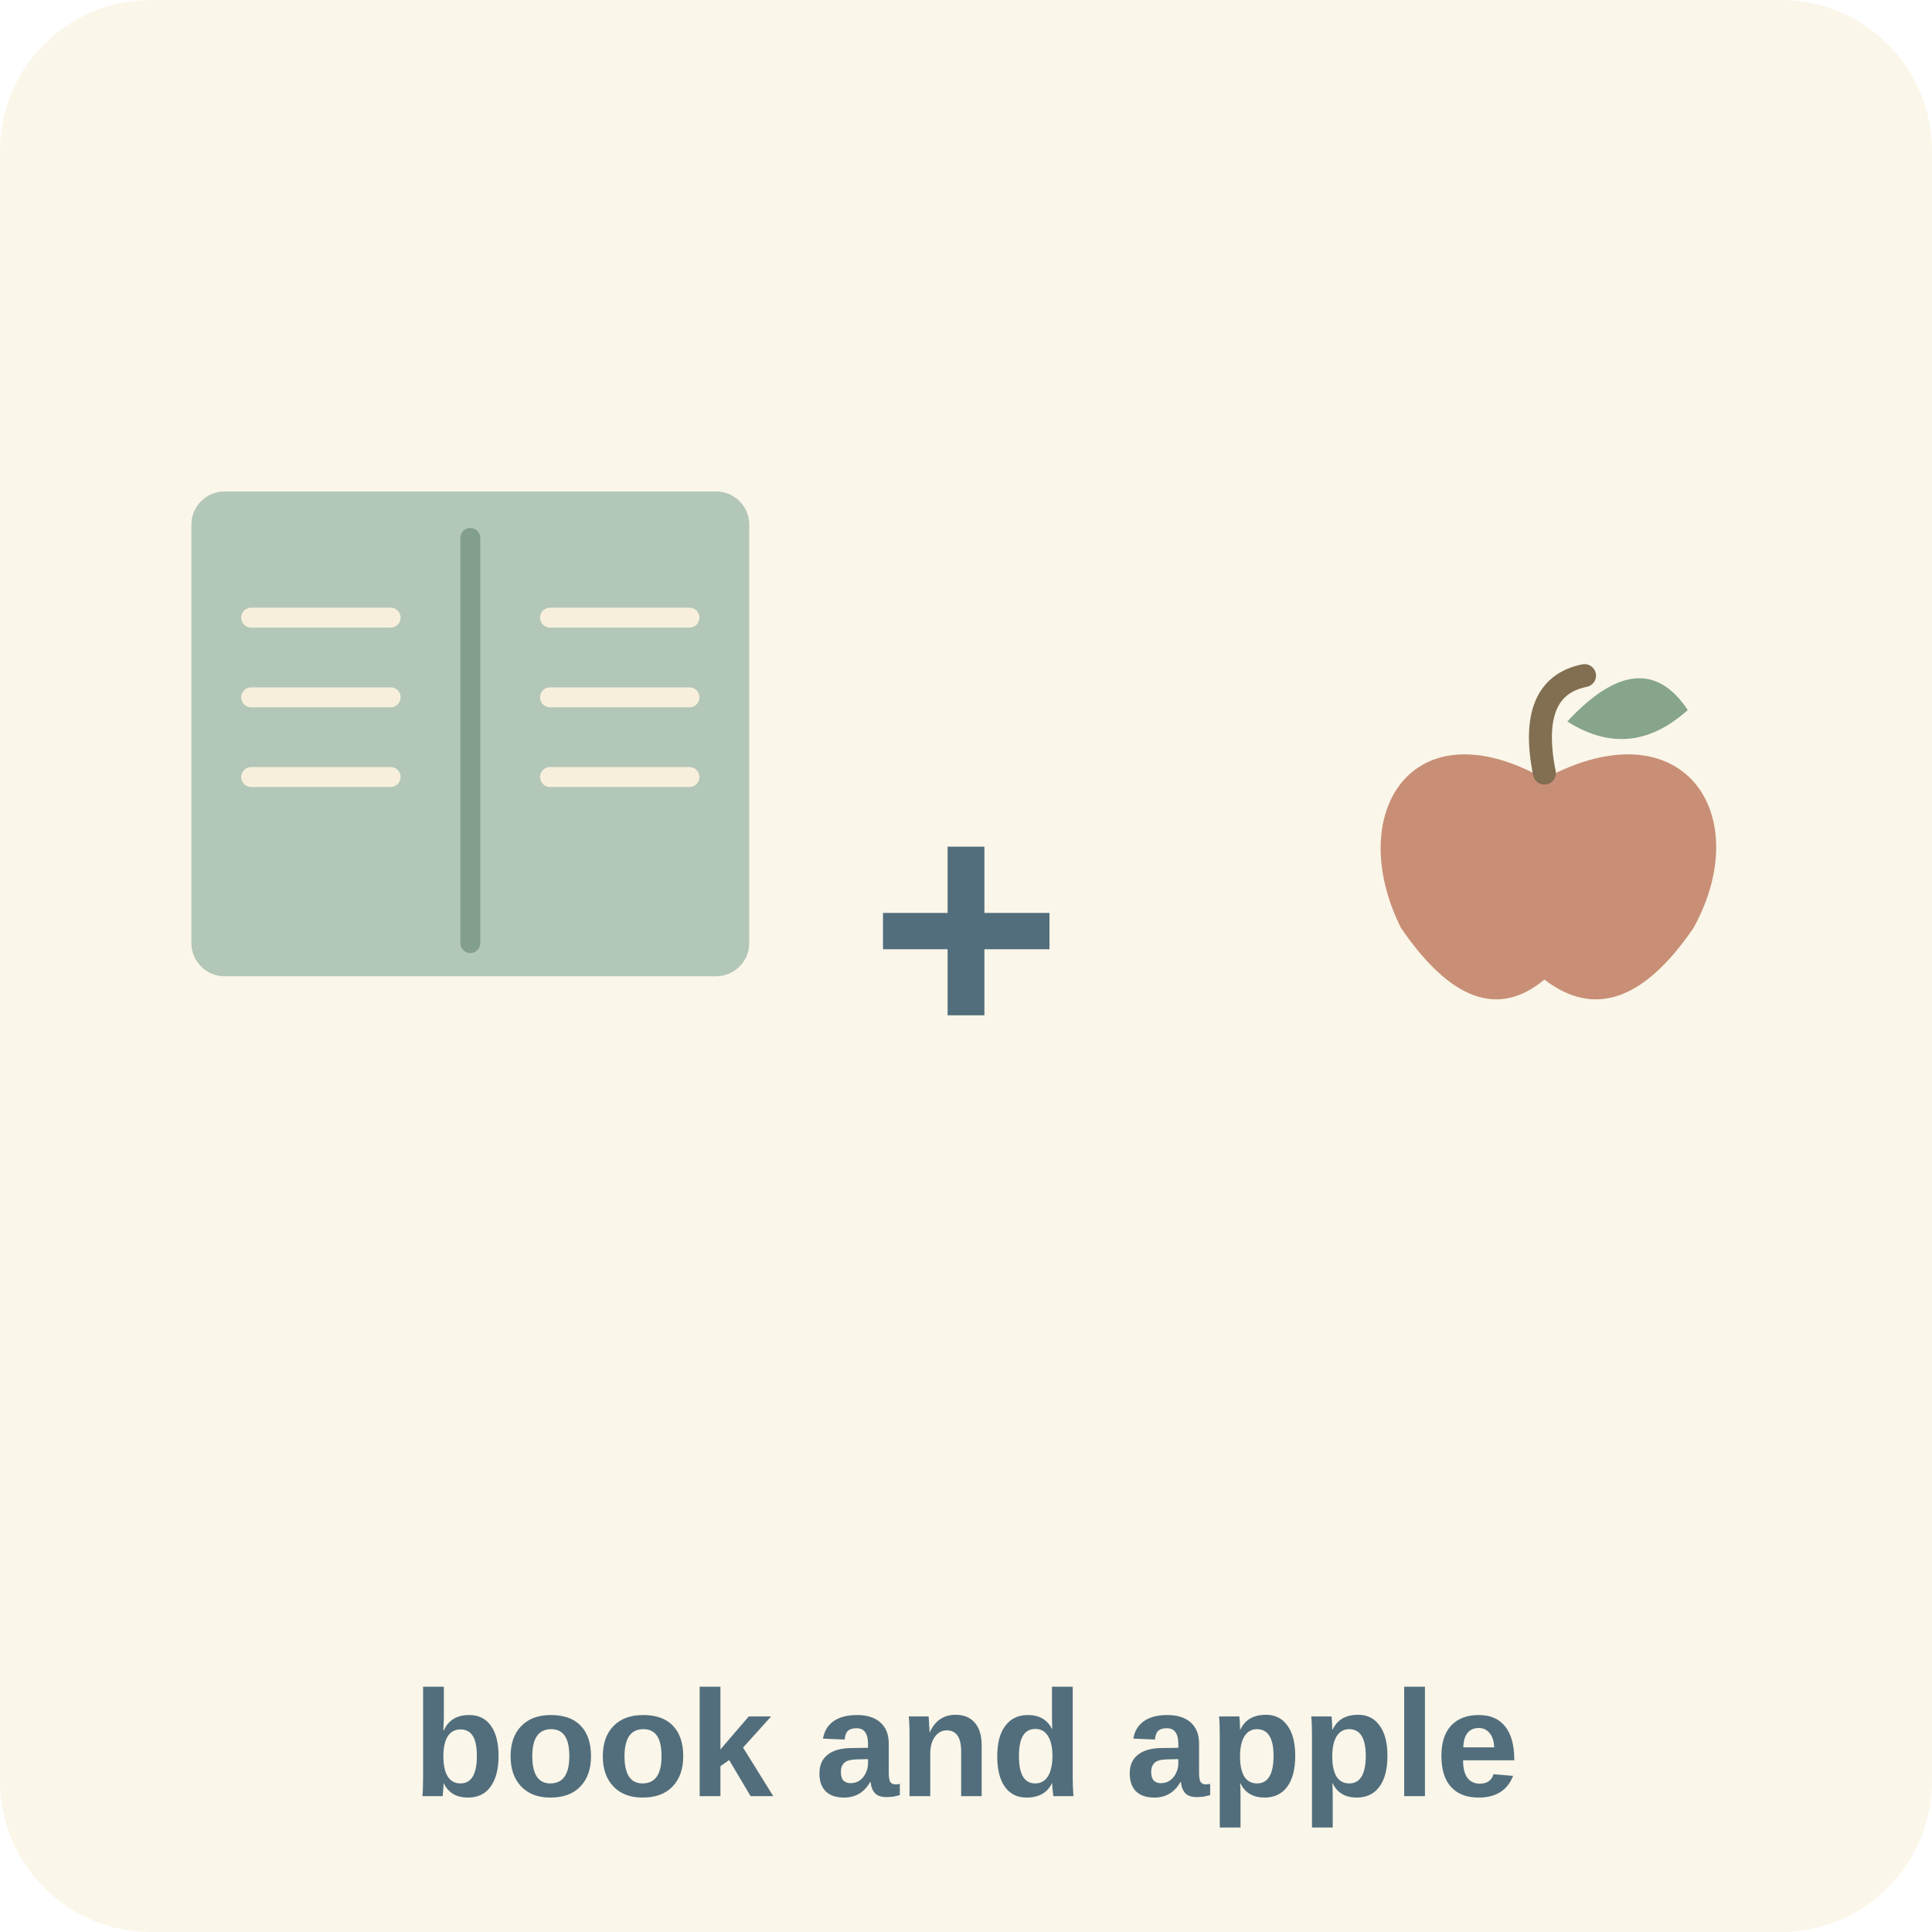
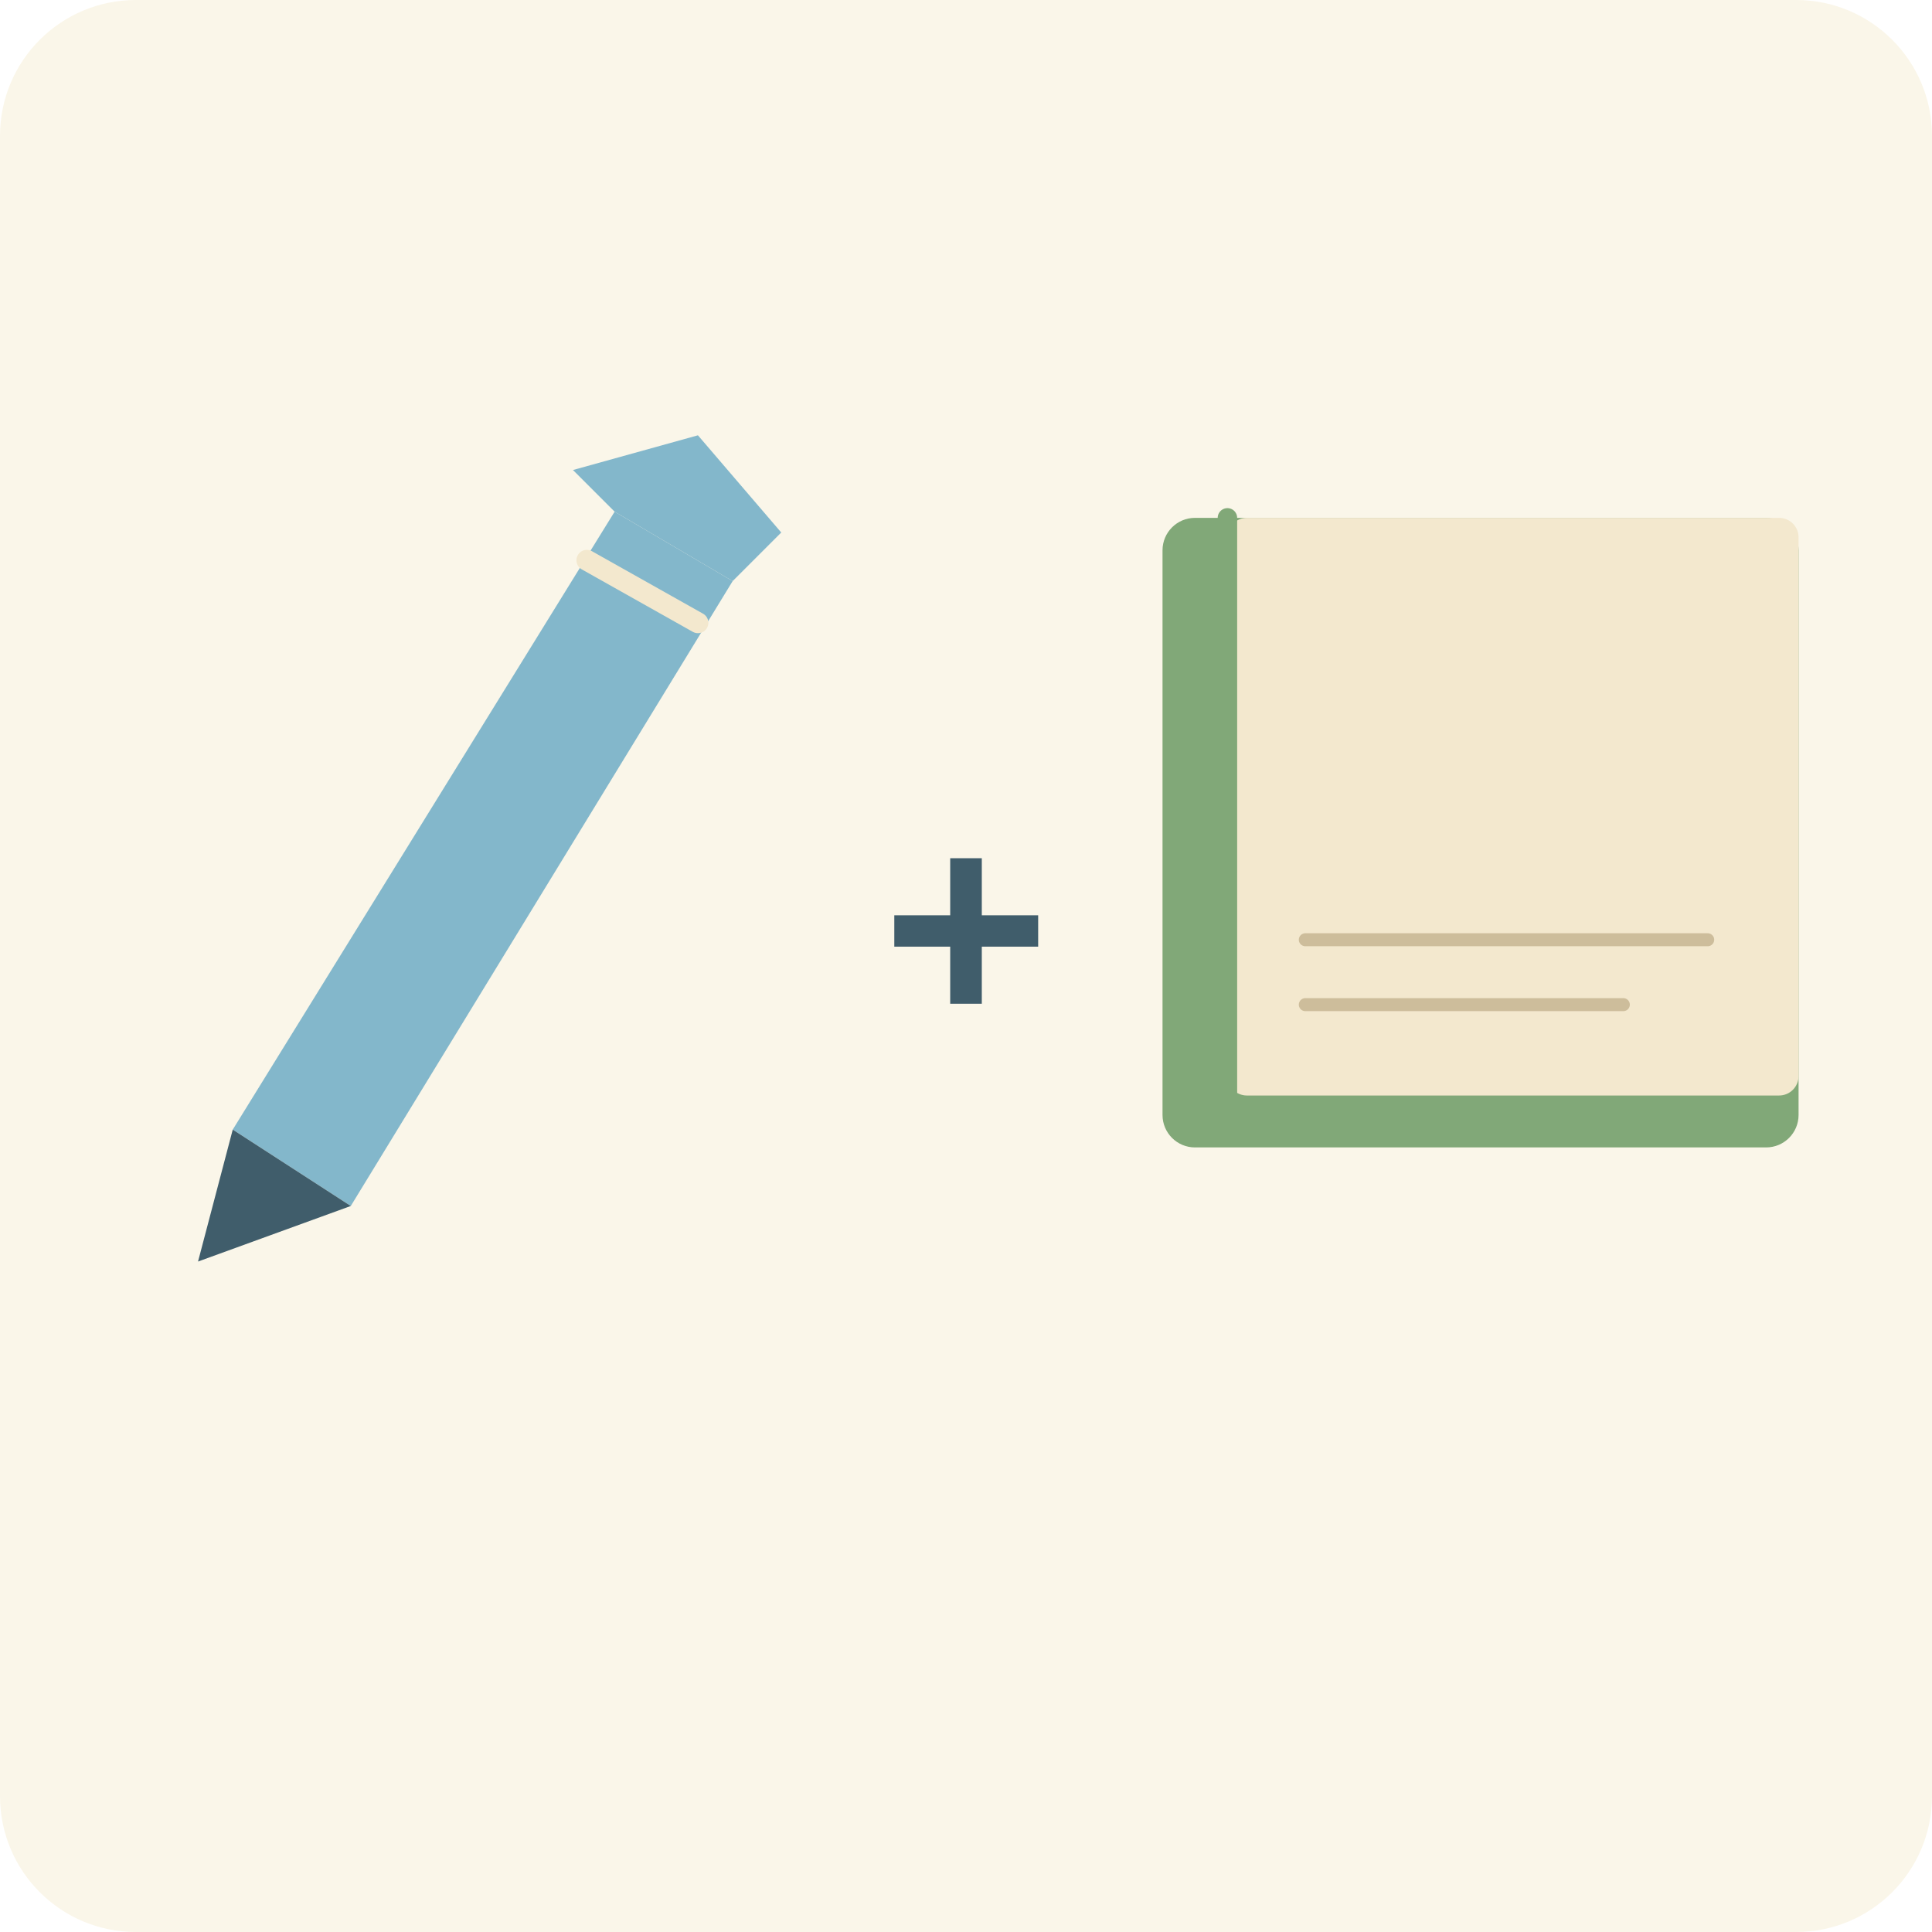
<svg xmlns="http://www.w3.org/2000/svg" width="256" height="256" viewBox="0 0 128 128">
-   <rect width="128" height="128" rx="10" fill="#faf6e9" />
-   <g transform="translate(3 22) scale(0.44)">
-     <rect x="22" y="24" width="84" height="73" rx="5" fill="#b3c7b8" />
-     <path d="M64 31V92" fill="none" stroke="#829e8d" stroke-width="3" stroke-linecap="round" stroke-linejoin="round" />
-     <path d="M31 43H52M31 55H52M31 67H52M76 43H97M76 55H97M76 67H97" fill="none" stroke="#f7efdc" stroke-width="3" stroke-linecap="round" stroke-linejoin="round" />
+   <rect x="0" y="0" width="128" height="128" rx="9" fill="#faf6e9" />
+   <g transform="translate(3 27) scale(0.46)">
+     <path d="M27 104L82 15L99 25L44 115Z" fill="#83b7cb" stroke="none" stroke-width="4" stroke-linecap="round" stroke-linejoin="round" />
+     <path d="M27 104L22 123L44 115Z" fill="#405d6b" stroke="none" stroke-width="4" stroke-linecap="round" stroke-linejoin="round" />
+     <path d="M82 15L76 9L94 4L106 18L99 25Z" fill="#83b7cb" stroke="none" stroke-width="4" stroke-linecap="round" stroke-linejoin="round" />
+     <path d="M78 22L94 31" fill="none" stroke="#f3e8ce" stroke-width="3" stroke-linecap="round" stroke-linejoin="round" />
  </g>
-   <text x="64" y="69" text-anchor="middle" font-family="Arial,sans-serif" font-size="22" font-weight="600" fill="#526e7c">+</text>
-   <g transform="translate(78 25) scale(0.38)">
-     <g transform="translate(64 70) scale(1)">
-       <path d="M0 0C-23 -13 -35 6 -25 26Q-12 45 0 35Q13 45 26 26C37 6 24 -13 0 0Z" fill="#c88f76" stroke="none" stroke-width="4" stroke-linecap="round" stroke-linejoin="round" />
-       <path d="M0 -1Q-3 -16 7 -18" fill="none" stroke="#826e51" stroke-width="4" stroke-linecap="round" stroke-linejoin="round" />
-       <path d="M4 -10Q17 -24 25 -12Q15 -3 4 -10Z" fill="#86a58a" stroke="none" stroke-width="4" stroke-linecap="round" stroke-linejoin="round" />
-     </g>
+   <g transform="translate(71 27) scale(0.43)">
+     <rect x="14" y="17" width="98" height="97" rx="5" fill="#81a878" />
+     <rect x="24" y="17" width="88" height="89" rx="3" fill="#f3e8ce" />
+     <path d="M24 17L24 106" fill="none" stroke="#81a878" stroke-width="3" stroke-linecap="round" stroke-linejoin="round" />
+     <text x="69" y="63" text-anchor="middle" font-family="Arial,sans-serif" font-size="12" font-weight="600" fill="#405d6b" />
+     <path d="M36 82L98 82" fill="none" stroke="#cdbd9b" stroke-width="2" stroke-linecap="round" stroke-linejoin="round" />
+     <path d="M36 92L85 92" fill="none" stroke="#cdbd9b" stroke-width="2" stroke-linecap="round" stroke-linejoin="round" />
  </g>
-   <text x="64" y="119" text-anchor="middle" font-family="Arial,sans-serif" font-size="10" font-weight="600" fill="#526e7c">book and apple</text>
+   <text x="64" y="68" text-anchor="middle" font-family="Arial,sans-serif" font-size="19" font-weight="600" fill="#405d6b">+</text>
</svg>
